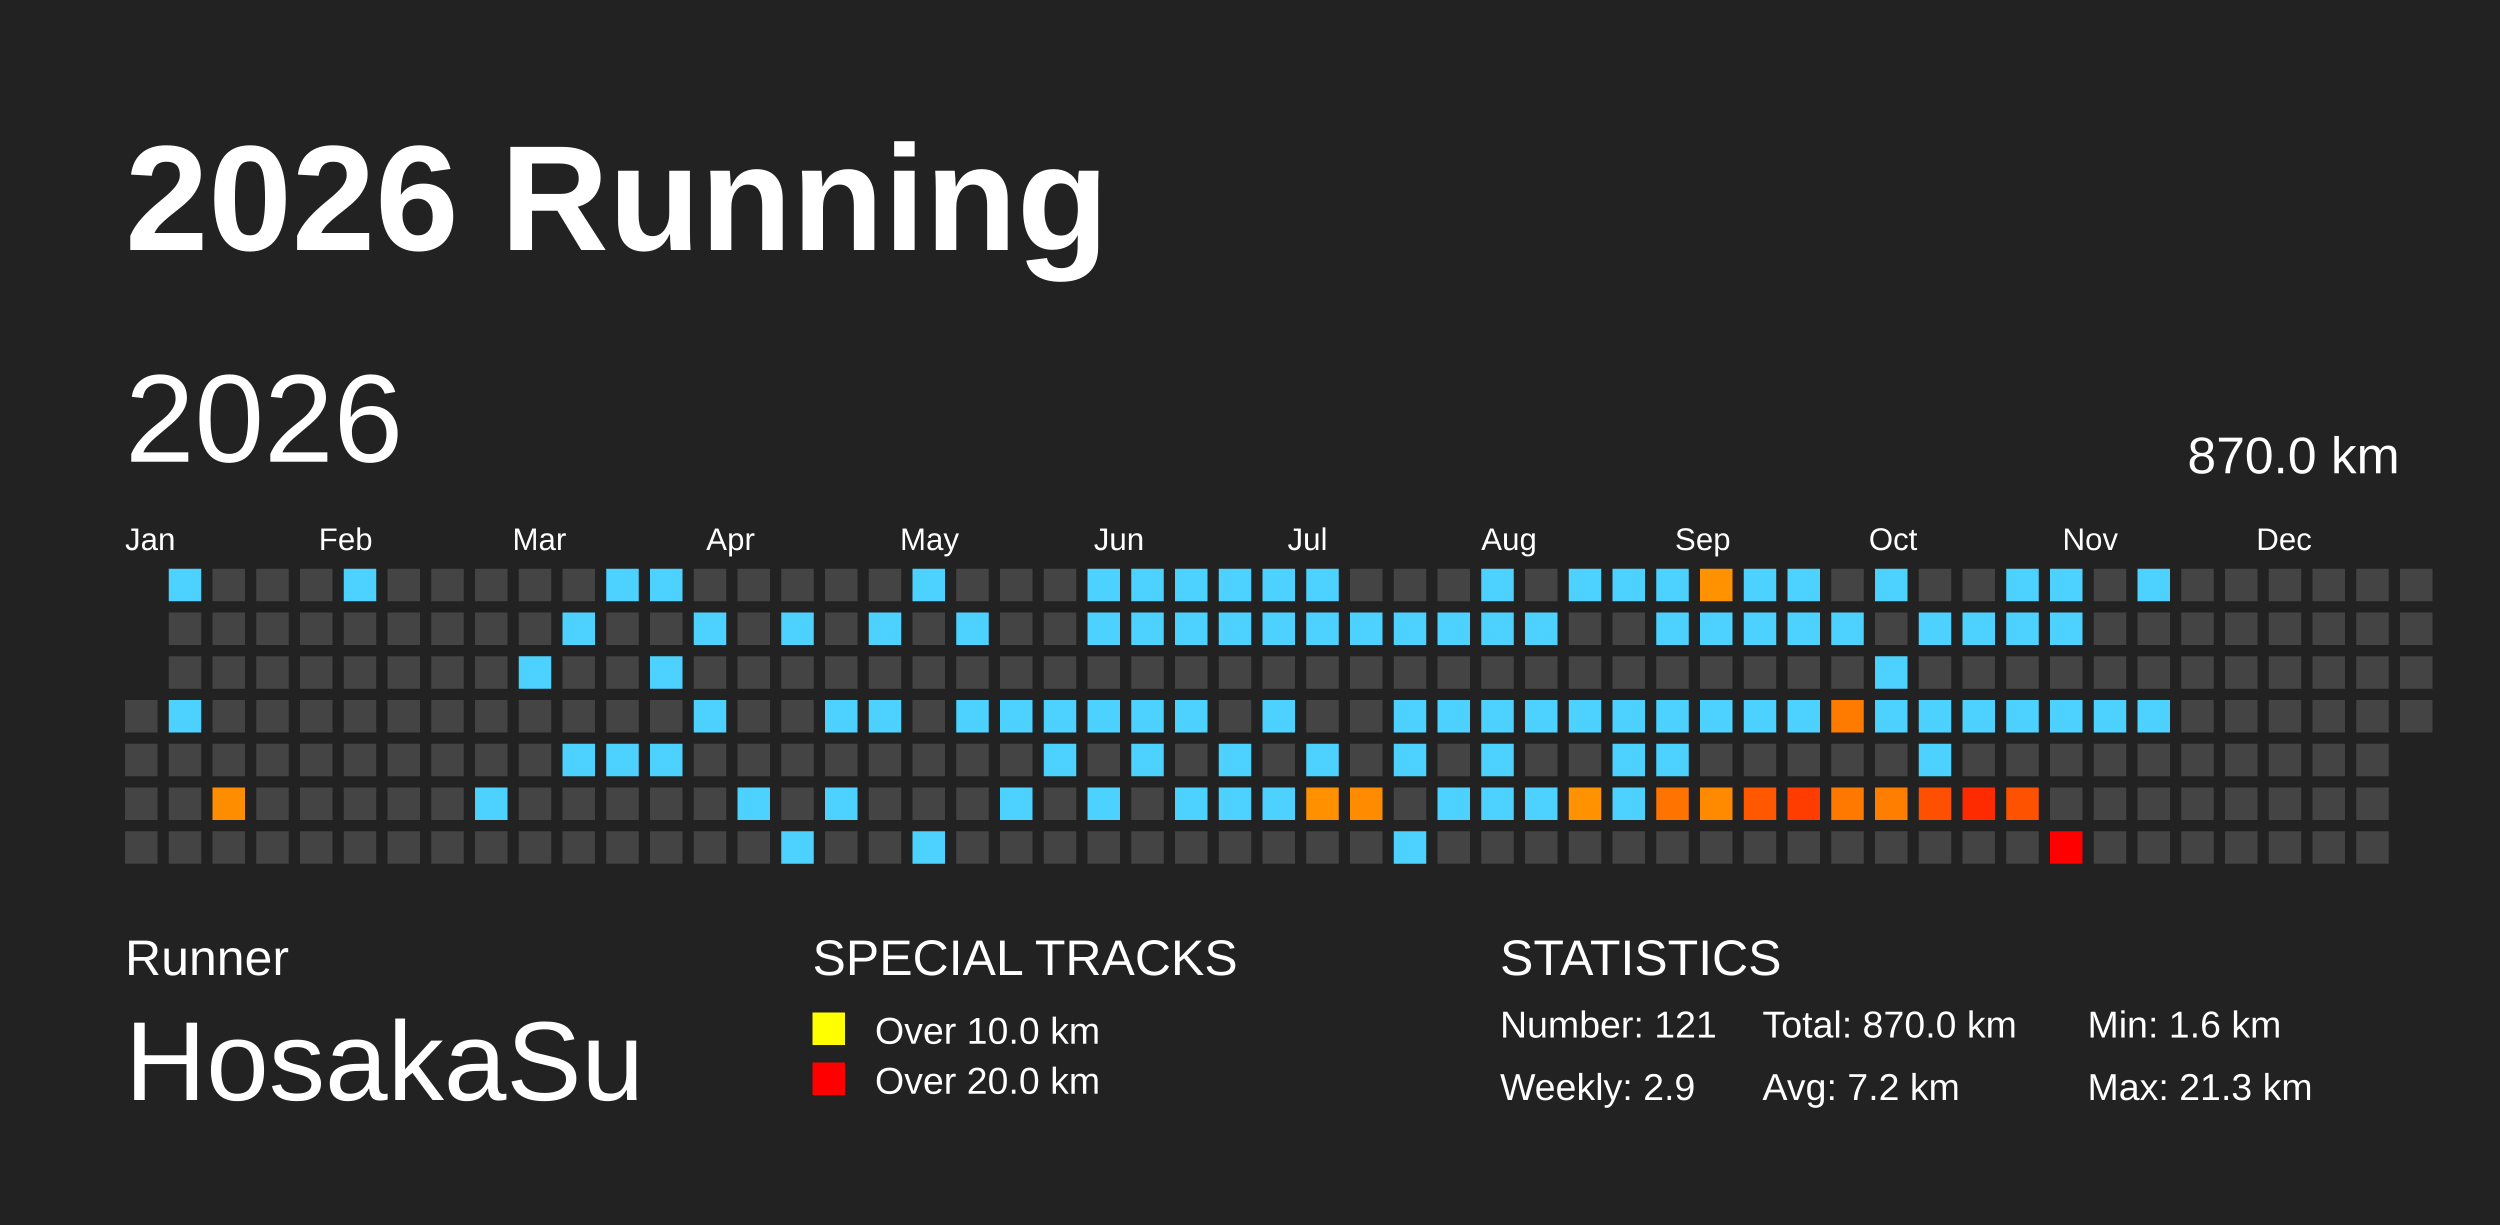
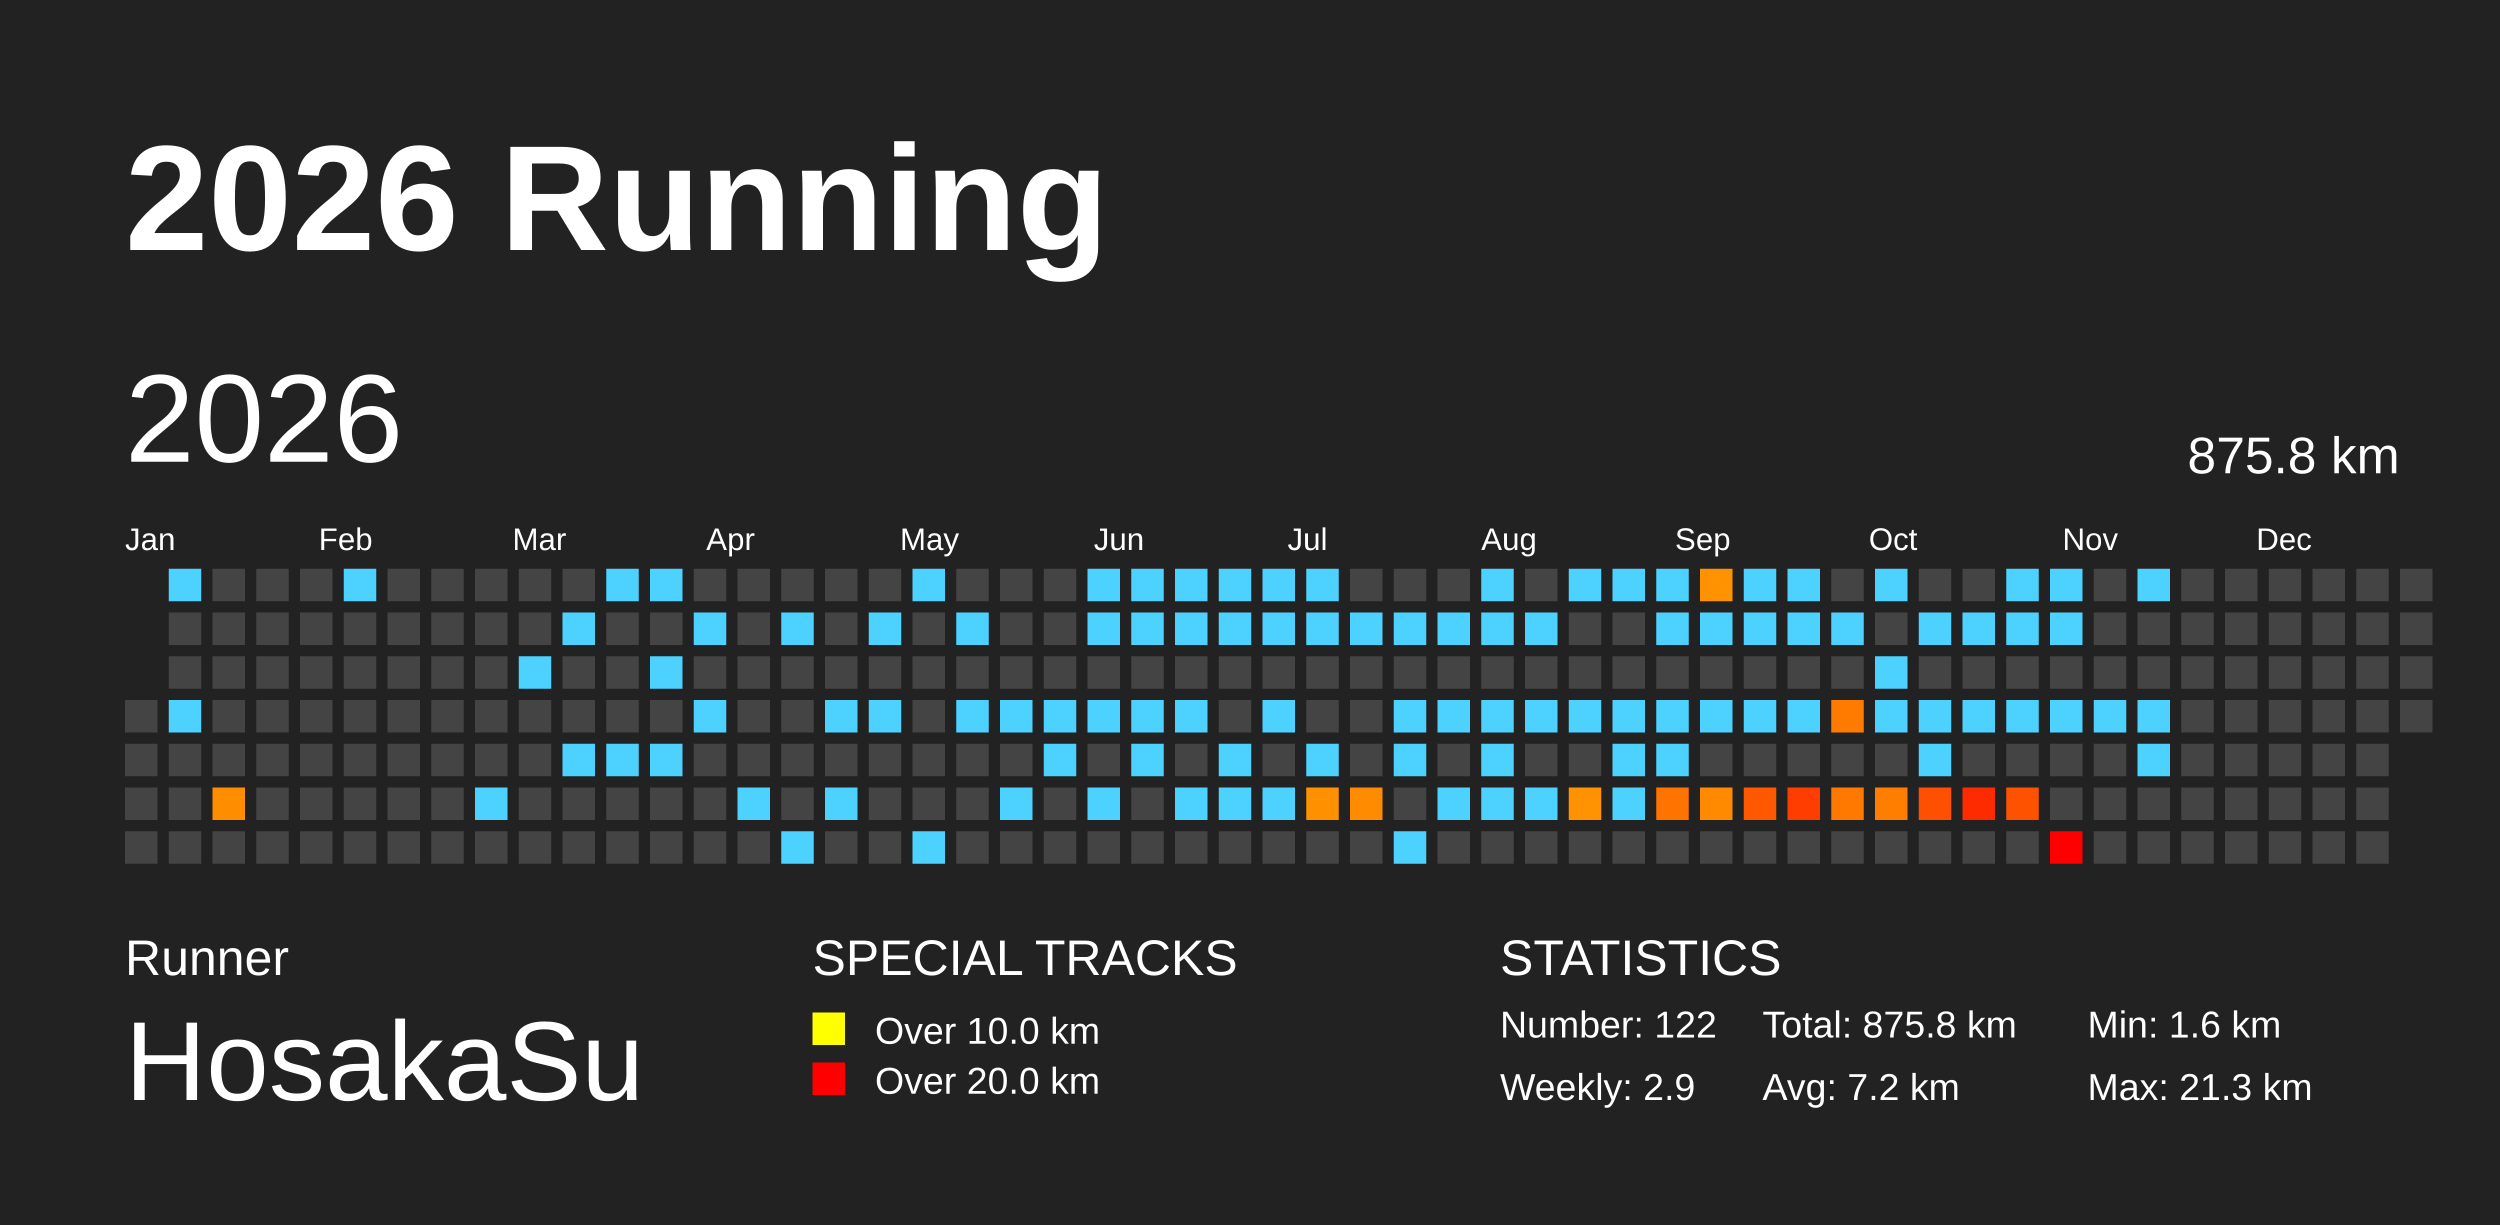
<svg xmlns="http://www.w3.org/2000/svg" baseProfile="full" height="98mm" version="1.1" viewBox="0,0,200,98" width="200mm">
  <defs>
    <pattern height="2" id="indoor-stripe" patternUnits="userSpaceOnUse" width="2">
      <line stroke="white" stroke-opacity="0.45" stroke-width="0.5" x1="0" x2="2" y1="2" y2="0" />
    </pattern>
  </defs>
  <rect fill="#222222" height="98" width="200" x="0" y="0" />
  <text fill="#FFFFFF" style="font-size:12px; font-family:Arial; font-weight:bold;" x="10" y="20">2026 Running</text>
  <text fill="#FFFFFF" style="font-size:4px; font-family:Arial" x="10" y="78">Runner</text>
  <text fill="#FFFFFF" style="font-size:9px; font-family:Arial" x="10" y="88">HosakaSu</text>
  <text fill="#FFFFFF" style="font-size:4px; font-family:Arial" x="65" y="78">SPECIAL TRACKS</text>
  <rect fill="yellow" height="2.6" width="2.6" x="65" y="81" />
  <text fill="#FFFFFF" style="font-size:3px; font-family:Arial" x="70" y="83.5">Over 10.0 km</text>
  <rect fill="red" height="2.6" width="2.6" x="65" y="85" />
  <text fill="#FFFFFF" style="font-size:3px; font-family:Arial" x="70" y="87.5">Over 20.0 km</text>
  <text fill="#FFFFFF" style="font-size:4px; font-family:Arial" x="120" y="78">STATISTICS</text>
-   <text fill="#FFFFFF" style="font-size:3px; font-family:Arial" x="120" y="83">Number: 121</text>
+   <text fill="#FFFFFF" style="font-size:3px; font-family:Arial" x="120" y="83">Number: 122</text>
  <text fill="#FFFFFF" style="font-size:3px; font-family:Arial" x="120" y="88">Weekly: 2.9</text>
-   <text fill="#FFFFFF" style="font-size:3px; font-family:Arial" x="141" y="83">Total: 870.0 km</text>
+   <text fill="#FFFFFF" style="font-size:3px; font-family:Arial" x="141" y="83">Total: 875.8 km</text>
  <text fill="#FFFFFF" style="font-size:3px; font-family:Arial" x="141" y="88">Avg: 7.2 km</text>
  <text fill="#FFFFFF" style="font-size:3px; font-family:Arial" x="167" y="83">Min: 1.6 km</text>
  <text fill="#FFFFFF" style="font-size:3px; font-family:Arial" x="167" y="88">Max: 21.3 km</text>
  <text dominant-baseline="hanging" fill="#FFFFFF" style="font-size:10.0px; font-family:Arial;" x="10" y="30">2026</text>
-   <text dominant-baseline="hanging" fill="#FFFFFF" style="font-size:4.125px; font-family:Arial;" x="175" y="35">870.0 km</text>
+   <text dominant-baseline="hanging" fill="#FFFFFF" style="font-size:4.125px; font-family:Arial;" x="175" y="35">875.8 km</text>
  <text fill="#FFFFFF" style="font-size:2.5px; font-family:Arial" x="10.0" y="44">Jan</text>
  <text fill="#FFFFFF" style="font-size:2.5px; font-family:Arial" x="25.5" y="44">Feb</text>
  <text fill="#FFFFFF" style="font-size:2.5px; font-family:Arial" x="41.0" y="44">Mar</text>
  <text fill="#FFFFFF" style="font-size:2.5px; font-family:Arial" x="56.5" y="44">Apr</text>
  <text fill="#FFFFFF" style="font-size:2.5px; font-family:Arial" x="72.0" y="44">May</text>
  <text fill="#FFFFFF" style="font-size:2.5px; font-family:Arial" x="87.5" y="44">Jun</text>
  <text fill="#FFFFFF" style="font-size:2.5px; font-family:Arial" x="103.0" y="44">Jul</text>
  <text fill="#FFFFFF" style="font-size:2.5px; font-family:Arial" x="118.5" y="44">Aug</text>
  <text fill="#FFFFFF" style="font-size:2.5px; font-family:Arial" x="134.0" y="44">Sep</text>
  <text fill="#FFFFFF" style="font-size:2.5px; font-family:Arial" x="149.5" y="44">Oct</text>
  <text fill="#FFFFFF" style="font-size:2.5px; font-family:Arial" x="165.0" y="44">Nov</text>
  <text fill="#FFFFFF" style="font-size:2.5px; font-family:Arial" x="180.5" y="44">Dec</text>
  <rect fill="#444444" height="2.6" width="2.6" x="10.0" y="56.0" />
  <rect fill="#444444" height="2.6" width="2.6" x="10.0" y="59.5" />
  <rect fill="#444444" height="2.6" width="2.6" x="10.0" y="63.0" />
  <rect fill="#444444" height="2.6" width="2.6" x="10.0" y="66.5" />
  <rect fill="#4dd2ff" height="2.6" width="2.6" x="13.5" y="45.5" />
  <rect fill="#444444" height="2.6" width="2.6" x="13.5" y="49.0" />
  <rect fill="#444444" height="2.6" width="2.6" x="13.5" y="52.5" />
  <rect fill="#4dd2ff" height="2.6" width="2.6" x="13.5" y="56.0" />
  <rect fill="#444444" height="2.6" width="2.6" x="13.5" y="59.5" />
  <rect fill="#444444" height="2.6" width="2.6" x="13.5" y="63.0" />
  <rect fill="#444444" height="2.6" width="2.6" x="13.5" y="66.5" />
  <rect fill="#444444" height="2.6" width="2.6" x="17.0" y="45.5" />
  <rect fill="#444444" height="2.6" width="2.6" x="17.0" y="49.0" />
  <rect fill="#444444" height="2.6" width="2.6" x="17.0" y="52.5" />
  <rect fill="#444444" height="2.6" width="2.6" x="17.0" y="56.0" />
  <rect fill="#444444" height="2.6" width="2.6" x="17.0" y="59.5" />
  <rect fill="#ff8d00" height="2.6" width="2.6" x="17.0" y="63.0" />
  <rect fill="#444444" height="2.6" width="2.6" x="17.0" y="66.5" />
  <rect fill="#444444" height="2.6" width="2.6" x="20.5" y="45.5" />
  <rect fill="#444444" height="2.6" width="2.6" x="20.5" y="49.0" />
  <rect fill="#444444" height="2.6" width="2.6" x="20.5" y="52.5" />
  <rect fill="#444444" height="2.6" width="2.6" x="20.5" y="56.0" />
  <rect fill="#444444" height="2.6" width="2.6" x="20.5" y="59.5" />
  <rect fill="#444444" height="2.6" width="2.6" x="20.5" y="63.0" />
  <rect fill="#444444" height="2.6" width="2.6" x="20.5" y="66.5" />
  <rect fill="#444444" height="2.6" width="2.6" x="24.0" y="45.5" />
  <rect fill="#444444" height="2.6" width="2.6" x="24.0" y="49.0" />
  <rect fill="#444444" height="2.6" width="2.6" x="24.0" y="52.5" />
  <rect fill="#444444" height="2.6" width="2.6" x="24.0" y="56.0" />
  <rect fill="#444444" height="2.6" width="2.6" x="24.0" y="59.5" />
  <rect fill="#444444" height="2.6" width="2.6" x="24.0" y="63.0" />
  <rect fill="#444444" height="2.6" width="2.6" x="24.0" y="66.5" />
  <rect fill="#4dd2ff" height="2.6" width="2.6" x="27.5" y="45.5" />
  <rect fill="#444444" height="2.6" width="2.6" x="27.5" y="49.0" />
  <rect fill="#444444" height="2.6" width="2.6" x="27.5" y="52.5" />
  <rect fill="#444444" height="2.6" width="2.6" x="27.5" y="56.0" />
  <rect fill="#444444" height="2.6" width="2.6" x="27.5" y="59.5" />
  <rect fill="#444444" height="2.6" width="2.6" x="27.5" y="63.0" />
  <rect fill="#444444" height="2.6" width="2.6" x="27.5" y="66.5" />
  <rect fill="#444444" height="2.6" width="2.6" x="31.0" y="45.5" />
  <rect fill="#444444" height="2.6" width="2.6" x="31.0" y="49.0" />
  <rect fill="#444444" height="2.6" width="2.6" x="31.0" y="52.5" />
  <rect fill="#444444" height="2.6" width="2.6" x="31.0" y="56.0" />
  <rect fill="#444444" height="2.6" width="2.6" x="31.0" y="59.5" />
  <rect fill="#444444" height="2.6" width="2.6" x="31.0" y="63.0" />
  <rect fill="#444444" height="2.6" width="2.6" x="31.0" y="66.5" />
  <rect fill="#444444" height="2.6" width="2.6" x="34.5" y="45.5" />
  <rect fill="#444444" height="2.6" width="2.6" x="34.5" y="49.0" />
  <rect fill="#444444" height="2.6" width="2.6" x="34.5" y="52.5" />
  <rect fill="#444444" height="2.6" width="2.6" x="34.5" y="56.0" />
  <rect fill="#444444" height="2.6" width="2.6" x="34.5" y="59.5" />
  <rect fill="#444444" height="2.6" width="2.6" x="34.5" y="63.0" />
  <rect fill="#444444" height="2.6" width="2.6" x="34.5" y="66.5" />
  <rect fill="#444444" height="2.6" width="2.6" x="38.0" y="45.5" />
  <rect fill="#444444" height="2.6" width="2.6" x="38.0" y="49.0" />
  <rect fill="#444444" height="2.6" width="2.6" x="38.0" y="52.5" />
  <rect fill="#444444" height="2.6" width="2.6" x="38.0" y="56.0" />
  <rect fill="#444444" height="2.6" width="2.6" x="38.0" y="59.5" />
  <rect fill="#4dd2ff" height="2.6" width="2.6" x="38.0" y="63.0" />
  <rect fill="#444444" height="2.6" width="2.6" x="38.0" y="66.5" />
  <rect fill="#444444" height="2.6" width="2.6" x="41.5" y="45.5" />
  <rect fill="#444444" height="2.6" width="2.6" x="41.5" y="49.0" />
  <rect fill="#4dd2ff" height="2.6" width="2.6" x="41.5" y="52.5" />
  <rect fill="#444444" height="2.6" width="2.6" x="41.5" y="56.0" />
  <rect fill="#444444" height="2.6" width="2.6" x="41.5" y="59.5" />
  <rect fill="#444444" height="2.6" width="2.6" x="41.5" y="63.0" />
  <rect fill="#444444" height="2.6" width="2.6" x="41.5" y="66.5" />
  <rect fill="#444444" height="2.6" width="2.6" x="45.0" y="45.5" />
  <rect fill="#4dd2ff" height="2.6" width="2.6" x="45.0" y="49.0" />
  <rect fill="#444444" height="2.6" width="2.6" x="45.0" y="52.5" />
  <rect fill="#444444" height="2.6" width="2.6" x="45.0" y="56.0" />
  <rect fill="#4dd2ff" height="2.6" width="2.6" x="45.0" y="59.5" />
  <rect fill="#444444" height="2.6" width="2.6" x="45.0" y="63.0" />
  <rect fill="#444444" height="2.6" width="2.6" x="45.0" y="66.5" />
  <rect fill="#4dd2ff" height="2.6" width="2.6" x="48.5" y="45.5" />
  <rect fill="#444444" height="2.6" width="2.6" x="48.5" y="49.0" />
  <rect fill="#444444" height="2.6" width="2.6" x="48.5" y="52.5" />
  <rect fill="#444444" height="2.6" width="2.6" x="48.5" y="56.0" />
  <rect fill="#4dd2ff" height="2.6" width="2.6" x="48.5" y="59.5" />
  <rect fill="#444444" height="2.6" width="2.6" x="48.5" y="63.0" />
  <rect fill="#444444" height="2.6" width="2.6" x="48.5" y="66.5" />
  <rect fill="#4dd2ff" height="2.6" width="2.6" x="52.0" y="45.5" />
  <rect fill="#444444" height="2.6" width="2.6" x="52.0" y="49.0" />
  <rect fill="#4dd2ff" height="2.6" width="2.6" x="52.0" y="52.5" />
  <rect fill="#444444" height="2.6" width="2.6" x="52.0" y="56.0" />
  <rect fill="#4dd2ff" height="2.6" width="2.6" x="52.0" y="59.5" />
  <rect fill="#444444" height="2.6" width="2.6" x="52.0" y="63.0" />
  <rect fill="#444444" height="2.6" width="2.6" x="52.0" y="66.5" />
  <rect fill="#444444" height="2.6" width="2.6" x="55.5" y="45.5" />
  <rect fill="#4dd2ff" height="2.6" width="2.6" x="55.5" y="49.0" />
  <rect fill="#444444" height="2.6" width="2.6" x="55.5" y="52.5" />
  <rect fill="#4dd2ff" height="2.6" width="2.6" x="55.5" y="56.0" />
  <rect fill="#444444" height="2.6" width="2.6" x="55.5" y="59.5" />
  <rect fill="#444444" height="2.6" width="2.6" x="55.5" y="63.0" />
  <rect fill="#444444" height="2.6" width="2.6" x="55.5" y="66.5" />
  <rect fill="#444444" height="2.6" width="2.6" x="59.0" y="45.5" />
  <rect fill="#444444" height="2.6" width="2.6" x="59.0" y="49.0" />
  <rect fill="#444444" height="2.6" width="2.6" x="59.0" y="52.5" />
  <rect fill="#444444" height="2.6" width="2.6" x="59.0" y="56.0" />
  <rect fill="#444444" height="2.6" width="2.6" x="59.0" y="59.5" />
  <rect fill="#4dd2ff" height="2.6" width="2.6" x="59.0" y="63.0" />
  <rect fill="#444444" height="2.6" width="2.6" x="59.0" y="66.5" />
  <rect fill="#444444" height="2.6" width="2.6" x="62.5" y="45.5" />
  <rect fill="#4dd2ff" height="2.6" width="2.6" x="62.5" y="49.0" />
  <rect fill="#444444" height="2.6" width="2.6" x="62.5" y="52.5" />
  <rect fill="#444444" height="2.6" width="2.6" x="62.5" y="56.0" />
  <rect fill="#444444" height="2.6" width="2.6" x="62.5" y="59.5" />
  <rect fill="#444444" height="2.6" width="2.6" x="62.5" y="63.0" />
  <rect fill="#4dd2ff" height="2.6" width="2.6" x="62.5" y="66.5" />
  <rect fill="#444444" height="2.6" width="2.6" x="66.0" y="45.5" />
  <rect fill="#444444" height="2.6" width="2.6" x="66.0" y="49.0" />
  <rect fill="#444444" height="2.6" width="2.6" x="66.0" y="52.5" />
  <rect fill="#4dd2ff" height="2.6" width="2.6" x="66.0" y="56.0" />
  <rect fill="#444444" height="2.6" width="2.6" x="66.0" y="59.5" />
  <rect fill="#4dd2ff" height="2.6" width="2.6" x="66.0" y="63.0" />
  <rect fill="#444444" height="2.6" width="2.6" x="66.0" y="66.5" />
  <rect fill="#444444" height="2.6" width="2.6" x="69.5" y="45.5" />
  <rect fill="#4dd2ff" height="2.6" width="2.6" x="69.5" y="49.0" />
  <rect fill="#444444" height="2.6" width="2.6" x="69.5" y="52.5" />
  <rect fill="#4dd2ff" height="2.6" width="2.6" x="69.5" y="56.0" />
  <rect fill="#444444" height="2.6" width="2.6" x="69.5" y="59.5" />
  <rect fill="#444444" height="2.6" width="2.6" x="69.5" y="63.0" />
  <rect fill="#444444" height="2.6" width="2.6" x="69.5" y="66.5" />
  <rect fill="#4dd2ff" height="2.6" width="2.6" x="73.0" y="45.5" />
  <rect fill="#444444" height="2.6" width="2.6" x="73.0" y="49.0" />
  <rect fill="#444444" height="2.6" width="2.6" x="73.0" y="52.5" />
  <rect fill="#444444" height="2.6" width="2.6" x="73.0" y="56.0" />
  <rect fill="#444444" height="2.6" width="2.6" x="73.0" y="59.5" />
  <rect fill="#444444" height="2.6" width="2.6" x="73.0" y="63.0" />
  <rect fill="#4dd2ff" height="2.6" width="2.6" x="73.0" y="66.5" />
  <rect fill="#444444" height="2.6" width="2.6" x="76.5" y="45.5" />
  <rect fill="#4dd2ff" height="2.6" width="2.6" x="76.5" y="49.0" />
  <rect fill="#444444" height="2.6" width="2.6" x="76.5" y="52.5" />
  <rect fill="#4dd2ff" height="2.6" width="2.6" x="76.5" y="56.0" />
  <rect fill="#444444" height="2.6" width="2.6" x="76.5" y="59.5" />
  <rect fill="#444444" height="2.6" width="2.6" x="76.5" y="63.0" />
  <rect fill="#444444" height="2.6" width="2.6" x="76.5" y="66.5" />
  <rect fill="#444444" height="2.6" width="2.6" x="80.0" y="45.5" />
  <rect fill="#444444" height="2.6" width="2.6" x="80.0" y="49.0" />
  <rect fill="#444444" height="2.6" width="2.6" x="80.0" y="52.5" />
  <rect fill="#4dd2ff" height="2.6" width="2.6" x="80.0" y="56.0" />
  <rect fill="#444444" height="2.6" width="2.6" x="80.0" y="59.5" />
  <rect fill="#4dd2ff" height="2.6" width="2.6" x="80.0" y="63.0" />
  <rect fill="#444444" height="2.6" width="2.6" x="80.0" y="66.5" />
  <rect fill="#444444" height="2.6" width="2.6" x="83.5" y="45.5" />
  <rect fill="#444444" height="2.6" width="2.6" x="83.5" y="49.0" />
  <rect fill="#444444" height="2.6" width="2.6" x="83.5" y="52.5" />
  <rect fill="#4dd2ff" height="2.6" width="2.6" x="83.5" y="56.0" />
  <rect fill="#4dd2ff" height="2.6" width="2.6" x="83.5" y="59.5" />
  <rect fill="#444444" height="2.6" width="2.6" x="83.5" y="63.0" />
  <rect fill="#444444" height="2.6" width="2.6" x="83.5" y="66.5" />
  <rect fill="#4dd2ff" height="2.6" width="2.6" x="87.0" y="45.5" />
  <rect fill="#4dd2ff" height="2.6" width="2.6" x="87.0" y="49.0" />
  <rect fill="#444444" height="2.6" width="2.6" x="87.0" y="52.5" />
  <rect fill="#4dd2ff" height="2.6" width="2.6" x="87.0" y="56.0" />
  <rect fill="#444444" height="2.6" width="2.6" x="87.0" y="59.5" />
  <rect fill="#4dd2ff" height="2.6" width="2.6" x="87.0" y="63.0" />
  <rect fill="#444444" height="2.6" width="2.6" x="87.0" y="66.5" />
  <rect fill="#4dd2ff" height="2.6" width="2.6" x="90.5" y="45.5" />
  <rect fill="#4dd2ff" height="2.6" width="2.6" x="90.5" y="49.0" />
  <rect fill="#444444" height="2.6" width="2.6" x="90.5" y="52.5" />
  <rect fill="#4dd2ff" height="2.6" width="2.6" x="90.5" y="56.0" />
  <rect fill="#4dd2ff" height="2.6" width="2.6" x="90.5" y="59.5" />
  <rect fill="#444444" height="2.6" width="2.6" x="90.5" y="63.0" />
  <rect fill="#444444" height="2.6" width="2.6" x="90.5" y="66.5" />
  <rect fill="#4dd2ff" height="2.6" width="2.6" x="94.0" y="45.5" />
  <rect fill="#4dd2ff" height="2.6" width="2.6" x="94.0" y="49.0" />
  <rect fill="#444444" height="2.6" width="2.6" x="94.0" y="52.5" />
  <rect fill="#4dd2ff" height="2.6" width="2.6" x="94.0" y="56.0" />
  <rect fill="#444444" height="2.6" width="2.6" x="94.0" y="59.5" />
  <rect fill="#4dd2ff" height="2.6" width="2.6" x="94.0" y="63.0" />
  <rect fill="#444444" height="2.6" width="2.6" x="94.0" y="66.5" />
  <rect fill="#4dd2ff" height="2.6" width="2.6" x="97.5" y="45.5" />
  <rect fill="#4dd2ff" height="2.6" width="2.6" x="97.5" y="49.0" />
  <rect fill="#444444" height="2.6" width="2.6" x="97.5" y="52.5" />
  <rect fill="#444444" height="2.6" width="2.6" x="97.5" y="56.0" />
  <rect fill="#4dd2ff" height="2.6" width="2.6" x="97.5" y="59.5" />
  <rect fill="#4dd2ff" height="2.6" width="2.6" x="97.5" y="63.0" />
  <rect fill="#444444" height="2.6" width="2.6" x="97.5" y="66.5" />
  <rect fill="#4dd2ff" height="2.6" width="2.6" x="101.0" y="45.5" />
  <rect fill="#4dd2ff" height="2.6" width="2.6" x="101.0" y="49.0" />
  <rect fill="#444444" height="2.6" width="2.6" x="101.0" y="52.5" />
  <rect fill="#4dd2ff" height="2.6" width="2.6" x="101.0" y="56.0" />
  <rect fill="#444444" height="2.6" width="2.6" x="101.0" y="59.5" />
  <rect fill="#4dd2ff" height="2.6" width="2.6" x="101.0" y="63.0" />
  <rect fill="#444444" height="2.6" width="2.6" x="101.0" y="66.5" />
  <rect fill="#4dd2ff" height="2.6" width="2.6" x="104.5" y="45.5" />
  <rect fill="#4dd2ff" height="2.6" width="2.6" x="104.5" y="49.0" />
  <rect fill="#444444" height="2.6" width="2.6" x="104.5" y="52.5" />
  <rect fill="#444444" height="2.6" width="2.6" x="104.5" y="56.0" />
  <rect fill="#4dd2ff" height="2.6" width="2.6" x="104.5" y="59.5" />
  <rect fill="#ff9000" height="2.6" width="2.6" x="104.5" y="63.0" />
  <rect fill="#444444" height="2.6" width="2.6" x="104.5" y="66.5" />
  <rect fill="#444444" height="2.6" width="2.6" x="108.0" y="45.5" />
  <rect fill="#4dd2ff" height="2.6" width="2.6" x="108.0" y="49.0" />
  <rect fill="#444444" height="2.6" width="2.6" x="108.0" y="52.5" />
  <rect fill="#444444" height="2.6" width="2.6" x="108.0" y="56.0" />
  <rect fill="#444444" height="2.6" width="2.6" x="108.0" y="59.5" />
  <rect fill="#ff8c00" height="2.6" width="2.6" x="108.0" y="63.0" />
  <rect fill="#444444" height="2.6" width="2.6" x="108.0" y="66.5" />
  <rect fill="#444444" height="2.6" width="2.6" x="111.5" y="45.5" />
  <rect fill="#4dd2ff" height="2.6" width="2.6" x="111.5" y="49.0" />
  <rect fill="#444444" height="2.6" width="2.6" x="111.5" y="52.5" />
  <rect fill="#4dd2ff" height="2.6" width="2.6" x="111.5" y="56.0" />
  <rect fill="#4dd2ff" height="2.6" width="2.6" x="111.5" y="59.5" />
  <rect fill="#444444" height="2.6" width="2.6" x="111.5" y="63.0" />
  <rect fill="#4dd2ff" height="2.6" width="2.6" x="111.5" y="66.5" />
  <rect fill="#444444" height="2.6" width="2.6" x="115.0" y="45.5" />
  <rect fill="#4dd2ff" height="2.6" width="2.6" x="115.0" y="49.0" />
  <rect fill="#444444" height="2.6" width="2.6" x="115.0" y="52.5" />
  <rect fill="#4dd2ff" height="2.6" width="2.6" x="115.0" y="56.0" />
  <rect fill="#444444" height="2.6" width="2.6" x="115.0" y="59.5" />
  <rect fill="#4dd2ff" height="2.6" width="2.6" x="115.0" y="63.0" />
  <rect fill="#444444" height="2.6" width="2.6" x="115.0" y="66.5" />
  <rect fill="#4dd2ff" height="2.6" width="2.6" x="118.5" y="45.5" />
  <rect fill="#4dd2ff" height="2.6" width="2.6" x="118.5" y="49.0" />
  <rect fill="#444444" height="2.6" width="2.6" x="118.5" y="52.5" />
  <rect fill="#4dd2ff" height="2.6" width="2.6" x="118.5" y="56.0" />
  <rect fill="#4dd2ff" height="2.6" width="2.6" x="118.5" y="59.5" />
  <rect fill="#4dd2ff" height="2.6" width="2.6" x="118.5" y="63.0" />
  <rect fill="#444444" height="2.6" width="2.6" x="118.5" y="66.5" />
  <rect fill="#444444" height="2.6" width="2.6" x="122.0" y="45.5" />
  <rect fill="#4dd2ff" height="2.6" width="2.6" x="122.0" y="49.0" />
  <rect fill="#444444" height="2.6" width="2.6" x="122.0" y="52.5" />
  <rect fill="#4dd2ff" height="2.6" width="2.6" x="122.0" y="56.0" />
  <rect fill="#444444" height="2.6" width="2.6" x="122.0" y="59.5" />
  <rect fill="#4dd2ff" height="2.6" width="2.6" x="122.0" y="63.0" />
  <rect fill="#444444" height="2.6" width="2.6" x="122.0" y="66.5" />
  <rect fill="#4dd2ff" height="2.6" width="2.6" x="125.5" y="45.5" />
  <rect fill="#444444" height="2.6" width="2.6" x="125.5" y="49.0" />
  <rect fill="#444444" height="2.6" width="2.6" x="125.5" y="52.5" />
  <rect fill="#4dd2ff" height="2.6" width="2.6" x="125.5" y="56.0" />
  <rect fill="#444444" height="2.6" width="2.6" x="125.5" y="59.5" />
  <rect fill="#ff9200" height="2.6" width="2.6" x="125.5" y="63.0" />
  <rect fill="#444444" height="2.6" width="2.6" x="125.5" y="66.5" />
  <rect fill="#4dd2ff" height="2.6" width="2.6" x="129.0" y="45.5" />
  <rect fill="#444444" height="2.6" width="2.6" x="129.0" y="49.0" />
  <rect fill="#444444" height="2.6" width="2.6" x="129.0" y="52.5" />
  <rect fill="#4dd2ff" height="2.6" width="2.6" x="129.0" y="56.0" />
  <rect fill="#4dd2ff" height="2.6" width="2.6" x="129.0" y="59.5" />
  <rect fill="#4dd2ff" height="2.6" width="2.6" x="129.0" y="63.0" />
  <rect fill="#444444" height="2.6" width="2.6" x="129.0" y="66.5" />
  <rect fill="#4dd2ff" height="2.6" width="2.6" x="132.5" y="45.5" />
  <rect fill="#4dd2ff" height="2.6" width="2.6" x="132.5" y="49.0" />
  <rect fill="#444444" height="2.6" width="2.6" x="132.5" y="52.5" />
  <rect fill="#4dd2ff" height="2.6" width="2.6" x="132.5" y="56.0" />
  <rect fill="#4dd2ff" height="2.6" width="2.6" x="132.5" y="59.5" />
  <rect fill="#ff7400" height="2.6" width="2.6" x="132.5" y="63.0" />
  <rect fill="#444444" height="2.6" width="2.6" x="132.5" y="66.5" />
  <rect fill="#ff9200" height="2.6" width="2.6" x="136.0" y="45.5" />
  <rect fill="#4dd2ff" height="2.6" width="2.6" x="136.0" y="49.0" />
  <rect fill="#444444" height="2.6" width="2.6" x="136.0" y="52.5" />
  <rect fill="#4dd2ff" height="2.6" width="2.6" x="136.0" y="56.0" />
  <rect fill="#444444" height="2.6" width="2.6" x="136.0" y="59.5" />
  <rect fill="#ff8a00" height="2.6" width="2.6" x="136.0" y="63.0" />
  <rect fill="#444444" height="2.6" width="2.6" x="136.0" y="66.5" />
  <rect fill="#4dd2ff" height="2.6" width="2.6" x="139.5" y="45.5" />
  <rect fill="#4dd2ff" height="2.6" width="2.6" x="139.5" y="49.0" />
  <rect fill="#444444" height="2.6" width="2.6" x="139.5" y="52.5" />
  <rect fill="#4dd2ff" height="2.6" width="2.6" x="139.5" y="56.0" />
  <rect fill="#444444" height="2.6" width="2.6" x="139.5" y="59.5" />
  <rect fill="#ff5800" height="2.6" width="2.6" x="139.5" y="63.0" />
  <rect fill="#444444" height="2.6" width="2.6" x="139.5" y="66.5" />
  <rect fill="#4dd2ff" height="2.6" width="2.6" x="143.0" y="45.5" />
  <rect fill="#4dd2ff" height="2.6" width="2.6" x="143.0" y="49.0" />
  <rect fill="#444444" height="2.6" width="2.6" x="143.0" y="52.5" />
  <rect fill="#4dd2ff" height="2.6" width="2.6" x="143.0" y="56.0" />
  <rect fill="#444444" height="2.6" width="2.6" x="143.0" y="59.5" />
  <rect fill="#ff3d00" height="2.6" width="2.6" x="143.0" y="63.0" />
  <rect fill="#444444" height="2.6" width="2.6" x="143.0" y="66.5" />
  <rect fill="#444444" height="2.6" width="2.6" x="146.5" y="45.5" />
  <rect fill="#4dd2ff" height="2.6" width="2.6" x="146.5" y="49.0" />
  <rect fill="#444444" height="2.6" width="2.6" x="146.5" y="52.5" />
  <rect fill="#ff7b00" height="2.6" width="2.6" x="146.5" y="56.0" />
  <rect fill="#444444" height="2.6" width="2.6" x="146.5" y="59.5" />
  <rect fill="#ff7800" height="2.6" width="2.6" x="146.5" y="63.0" />
  <rect fill="#444444" height="2.6" width="2.6" x="146.5" y="66.5" />
  <rect fill="#4dd2ff" height="2.6" width="2.6" x="150.0" y="45.5" />
  <rect fill="#444444" height="2.6" width="2.6" x="150.0" y="49.0" />
  <rect fill="#4dd2ff" height="2.6" width="2.6" x="150.0" y="52.5" />
  <rect fill="#4dd2ff" height="2.6" width="2.6" x="150.0" y="56.0" />
  <rect fill="#444444" height="2.6" width="2.6" x="150.0" y="59.5" />
  <rect fill="#ff7e00" height="2.6" width="2.6" x="150.0" y="63.0" />
  <rect fill="#444444" height="2.6" width="2.6" x="150.0" y="66.5" />
  <rect fill="#444444" height="2.6" width="2.6" x="153.5" y="45.5" />
  <rect fill="#4dd2ff" height="2.6" width="2.6" x="153.5" y="49.0" />
  <rect fill="#444444" height="2.6" width="2.6" x="153.5" y="52.5" />
  <rect fill="#4dd2ff" height="2.6" width="2.6" x="153.5" y="56.0" />
  <rect fill="#4dd2ff" height="2.6" width="2.6" x="153.5" y="59.5" />
  <rect fill="#ff4f00" height="2.6" width="2.6" x="153.5" y="63.0" />
  <rect fill="#444444" height="2.6" width="2.6" x="153.5" y="66.5" />
  <rect fill="#444444" height="2.6" width="2.6" x="157.0" y="45.5" />
  <rect fill="#4dd2ff" height="2.6" width="2.6" x="157.0" y="49.0" />
  <rect fill="#444444" height="2.6" width="2.6" x="157.0" y="52.5" />
  <rect fill="#4dd2ff" height="2.6" width="2.6" x="157.0" y="56.0" />
  <rect fill="#444444" height="2.6" width="2.6" x="157.0" y="59.5" />
  <rect fill="#ff2b00" height="2.6" width="2.6" x="157.0" y="63.0" />
  <rect fill="#444444" height="2.6" width="2.6" x="157.0" y="66.5" />
  <rect fill="#4dd2ff" height="2.6" width="2.6" x="160.5" y="45.5" />
  <rect fill="#4dd2ff" height="2.6" width="2.6" x="160.5" y="49.0" />
  <rect fill="#444444" height="2.6" width="2.6" x="160.5" y="52.5" />
  <rect fill="#4dd2ff" height="2.6" width="2.6" x="160.5" y="56.0" />
  <rect fill="#444444" height="2.6" width="2.6" x="160.5" y="59.5" />
  <rect fill="#ff5200" height="2.6" width="2.6" x="160.5" y="63.0" />
  <rect fill="#444444" height="2.6" width="2.6" x="160.5" y="66.5" />
  <rect fill="#4dd2ff" height="2.6" width="2.6" x="164.0" y="45.5" />
  <rect fill="#4dd2ff" height="2.6" width="2.6" x="164.0" y="49.0" />
  <rect fill="#444444" height="2.6" width="2.6" x="164.0" y="52.5" />
  <rect fill="#4dd2ff" height="2.6" width="2.6" x="164.0" y="56.0" />
  <rect fill="#444444" height="2.6" width="2.6" x="164.0" y="59.5" />
  <rect fill="#444444" height="2.6" width="2.6" x="164.0" y="63.0" />
  <rect fill="red" height="2.6" width="2.6" x="164.0" y="66.5" />
  <rect fill="#444444" height="2.6" width="2.6" x="167.5" y="45.5" />
  <rect fill="#444444" height="2.6" width="2.6" x="167.5" y="49.0" />
  <rect fill="#444444" height="2.6" width="2.6" x="167.5" y="52.5" />
  <rect fill="#4dd2ff" height="2.6" width="2.6" x="167.5" y="56.0" />
  <rect fill="#444444" height="2.6" width="2.6" x="167.5" y="59.5" />
  <rect fill="#444444" height="2.6" width="2.6" x="167.5" y="63.0" />
  <rect fill="#444444" height="2.6" width="2.6" x="167.5" y="66.5" />
  <rect fill="#4dd2ff" height="2.6" width="2.6" x="171.0" y="45.5" />
  <rect fill="#444444" height="2.6" width="2.6" x="171.0" y="49.0" />
  <rect fill="#444444" height="2.6" width="2.6" x="171.0" y="52.5" />
  <rect fill="#4dd2ff" height="2.6" width="2.6" x="171.0" y="56.0" />
-   <rect fill="#444444" height="2.6" width="2.6" x="171.0" y="59.5" />
+   <rect fill="#4dd2ff" height="2.6" width="2.6" x="171.0" y="59.5" />
  <rect fill="#444444" height="2.6" width="2.6" x="171.0" y="63.0" />
  <rect fill="#444444" height="2.6" width="2.6" x="171.0" y="66.5" />
  <rect fill="#444444" height="2.6" width="2.6" x="174.5" y="45.5" />
  <rect fill="#444444" height="2.6" width="2.6" x="174.5" y="49.0" />
  <rect fill="#444444" height="2.6" width="2.6" x="174.5" y="52.5" />
  <rect fill="#444444" height="2.6" width="2.6" x="174.5" y="56.0" />
  <rect fill="#444444" height="2.6" width="2.6" x="174.5" y="59.5" />
  <rect fill="#444444" height="2.6" width="2.6" x="174.5" y="63.0" />
  <rect fill="#444444" height="2.6" width="2.6" x="174.5" y="66.5" />
  <rect fill="#444444" height="2.6" width="2.6" x="178.0" y="45.5" />
  <rect fill="#444444" height="2.6" width="2.6" x="178.0" y="49.0" />
  <rect fill="#444444" height="2.6" width="2.6" x="178.0" y="52.5" />
  <rect fill="#444444" height="2.6" width="2.6" x="178.0" y="56.0" />
  <rect fill="#444444" height="2.6" width="2.6" x="178.0" y="59.5" />
  <rect fill="#444444" height="2.6" width="2.6" x="178.0" y="63.0" />
  <rect fill="#444444" height="2.6" width="2.6" x="178.0" y="66.5" />
  <rect fill="#444444" height="2.6" width="2.6" x="181.5" y="45.5" />
  <rect fill="#444444" height="2.6" width="2.6" x="181.5" y="49.0" />
  <rect fill="#444444" height="2.6" width="2.6" x="181.5" y="52.5" />
  <rect fill="#444444" height="2.6" width="2.6" x="181.5" y="56.0" />
  <rect fill="#444444" height="2.6" width="2.6" x="181.5" y="59.5" />
  <rect fill="#444444" height="2.6" width="2.6" x="181.5" y="63.0" />
  <rect fill="#444444" height="2.6" width="2.6" x="181.5" y="66.5" />
  <rect fill="#444444" height="2.6" width="2.6" x="185.0" y="45.5" />
  <rect fill="#444444" height="2.6" width="2.6" x="185.0" y="49.0" />
  <rect fill="#444444" height="2.6" width="2.6" x="185.0" y="52.5" />
  <rect fill="#444444" height="2.6" width="2.6" x="185.0" y="56.0" />
  <rect fill="#444444" height="2.6" width="2.6" x="185.0" y="59.5" />
  <rect fill="#444444" height="2.6" width="2.6" x="185.0" y="63.0" />
  <rect fill="#444444" height="2.6" width="2.6" x="185.0" y="66.5" />
  <rect fill="#444444" height="2.6" width="2.6" x="188.5" y="45.5" />
  <rect fill="#444444" height="2.6" width="2.6" x="188.5" y="49.0" />
  <rect fill="#444444" height="2.6" width="2.6" x="188.5" y="52.5" />
  <rect fill="#444444" height="2.6" width="2.6" x="188.5" y="56.0" />
  <rect fill="#444444" height="2.6" width="2.6" x="188.5" y="59.5" />
  <rect fill="#444444" height="2.6" width="2.6" x="188.5" y="63.0" />
  <rect fill="#444444" height="2.6" width="2.6" x="188.5" y="66.5" />
  <rect fill="#444444" height="2.6" width="2.6" x="192.0" y="45.5" />
  <rect fill="#444444" height="2.6" width="2.6" x="192.0" y="49.0" />
  <rect fill="#444444" height="2.6" width="2.6" x="192.0" y="52.5" />
  <rect fill="#444444" height="2.6" width="2.6" x="192.0" y="56.0" />
</svg>
